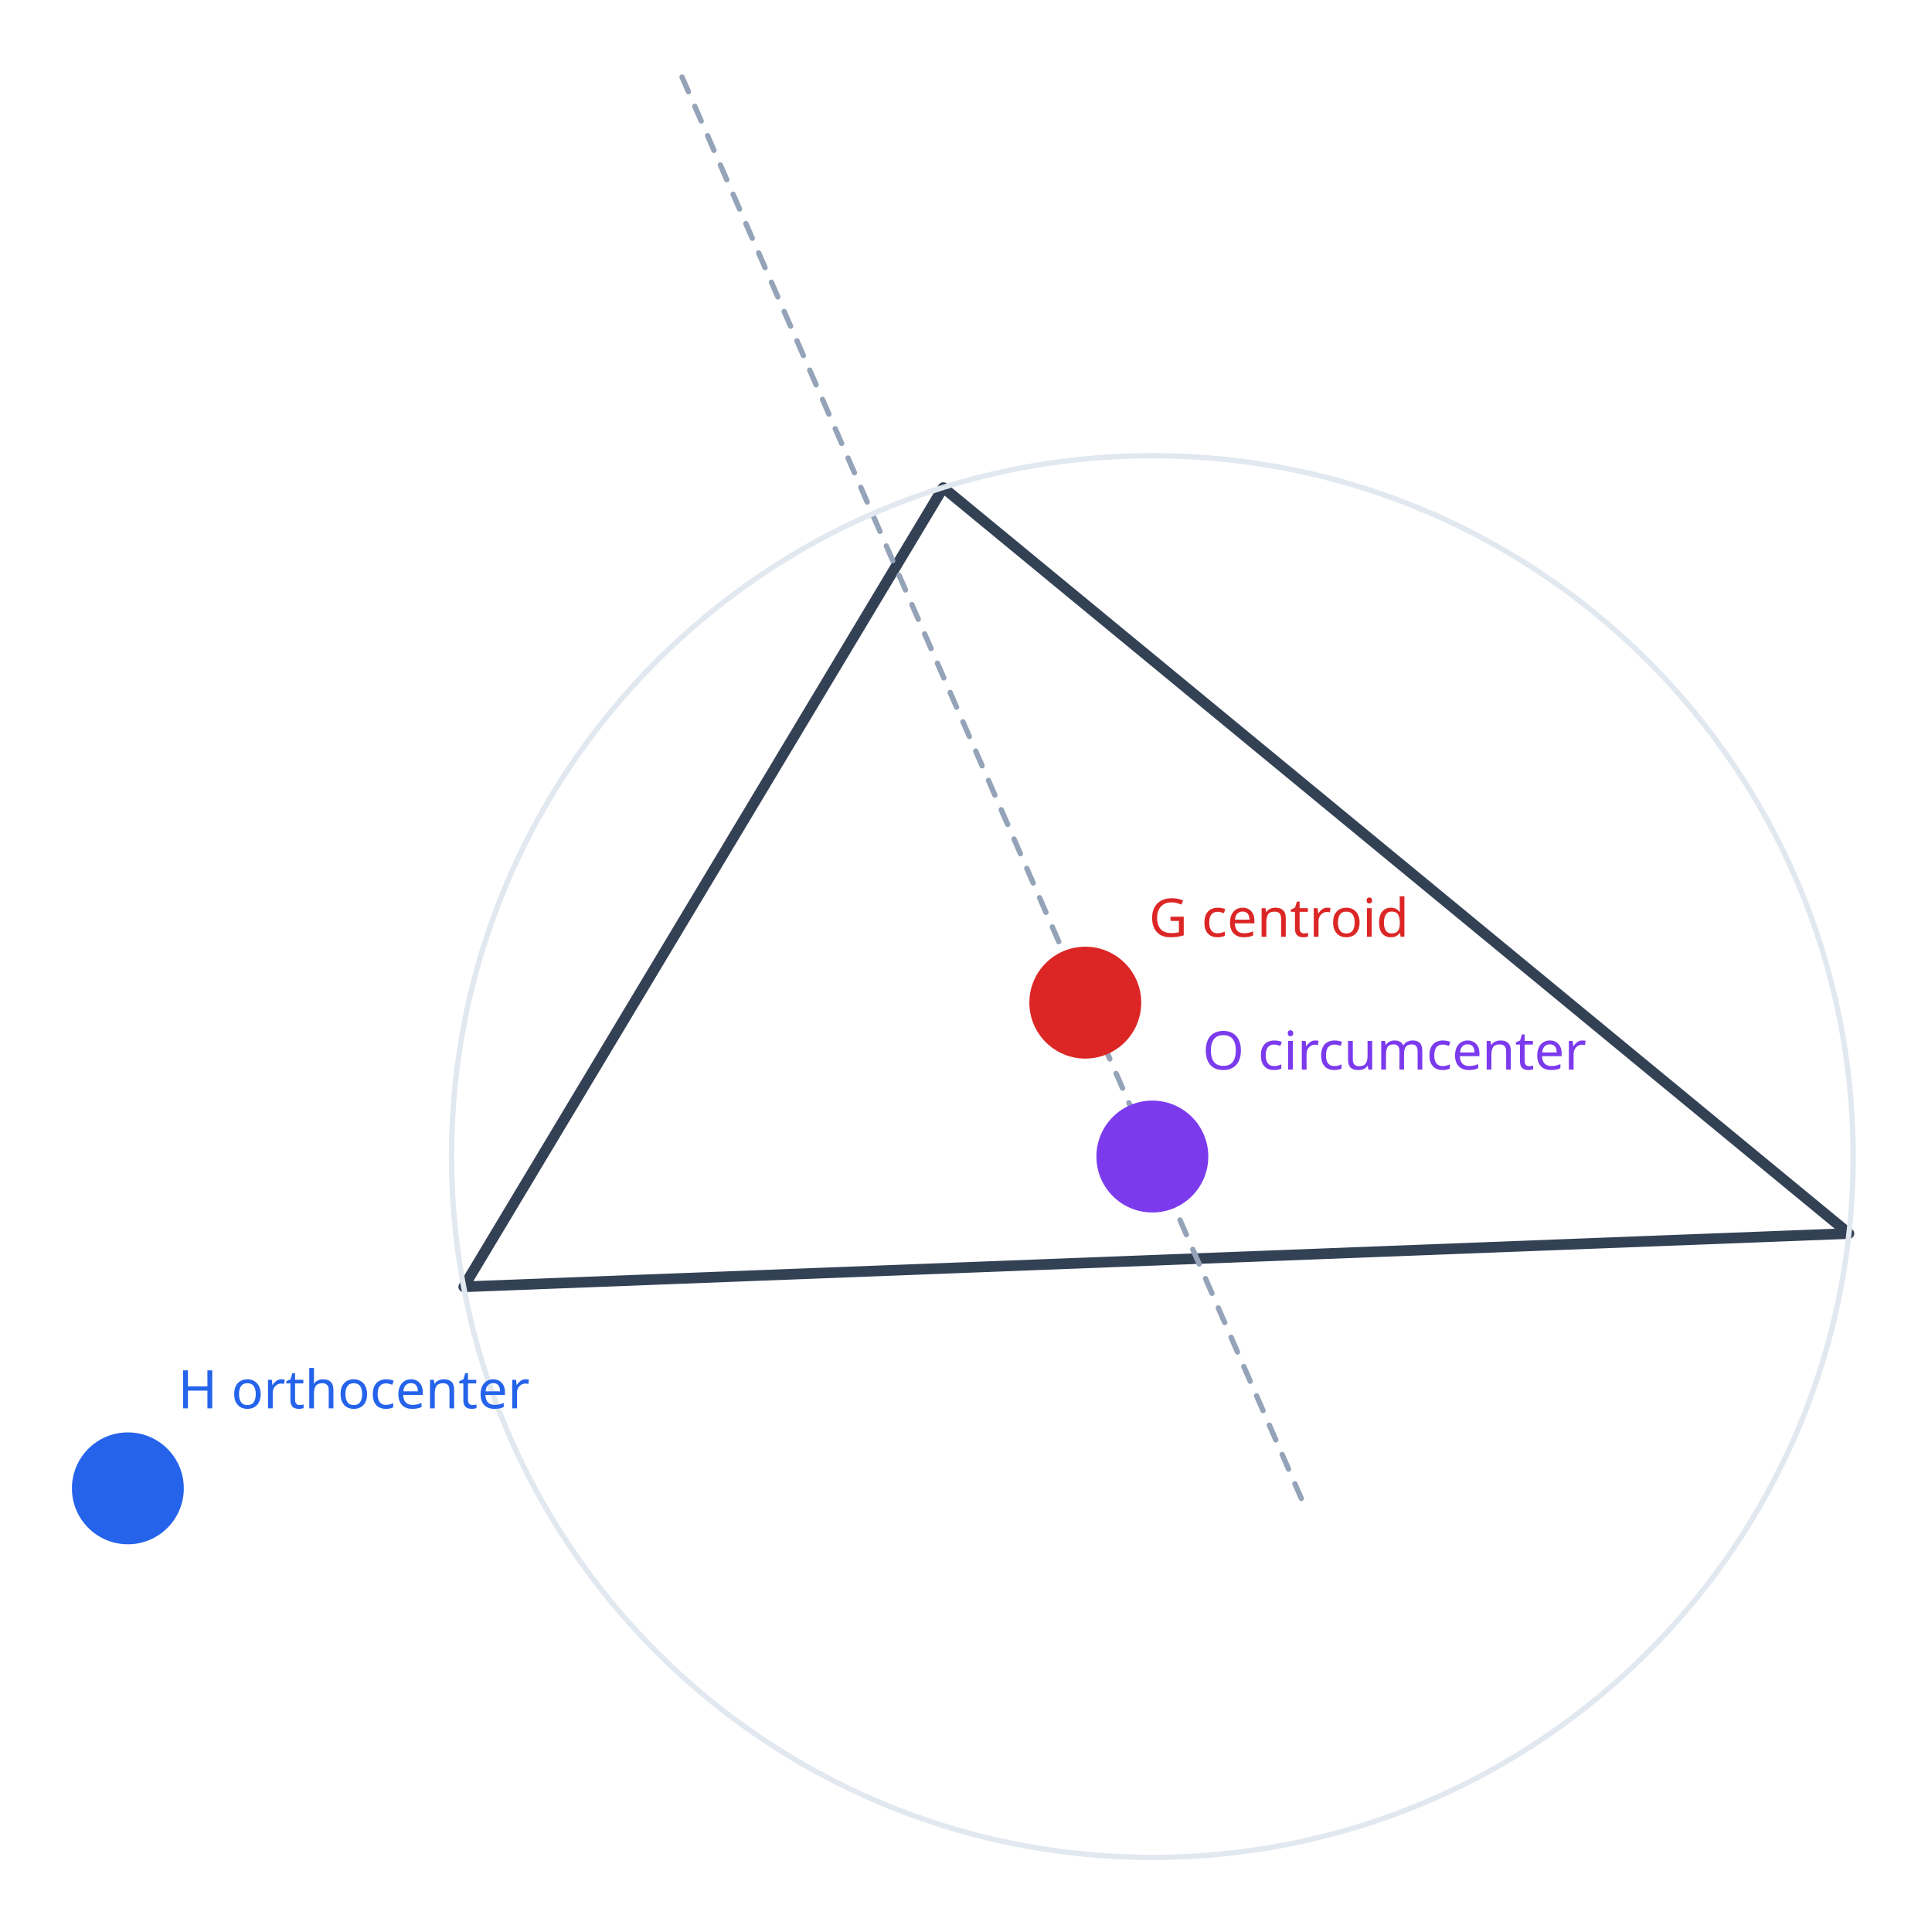
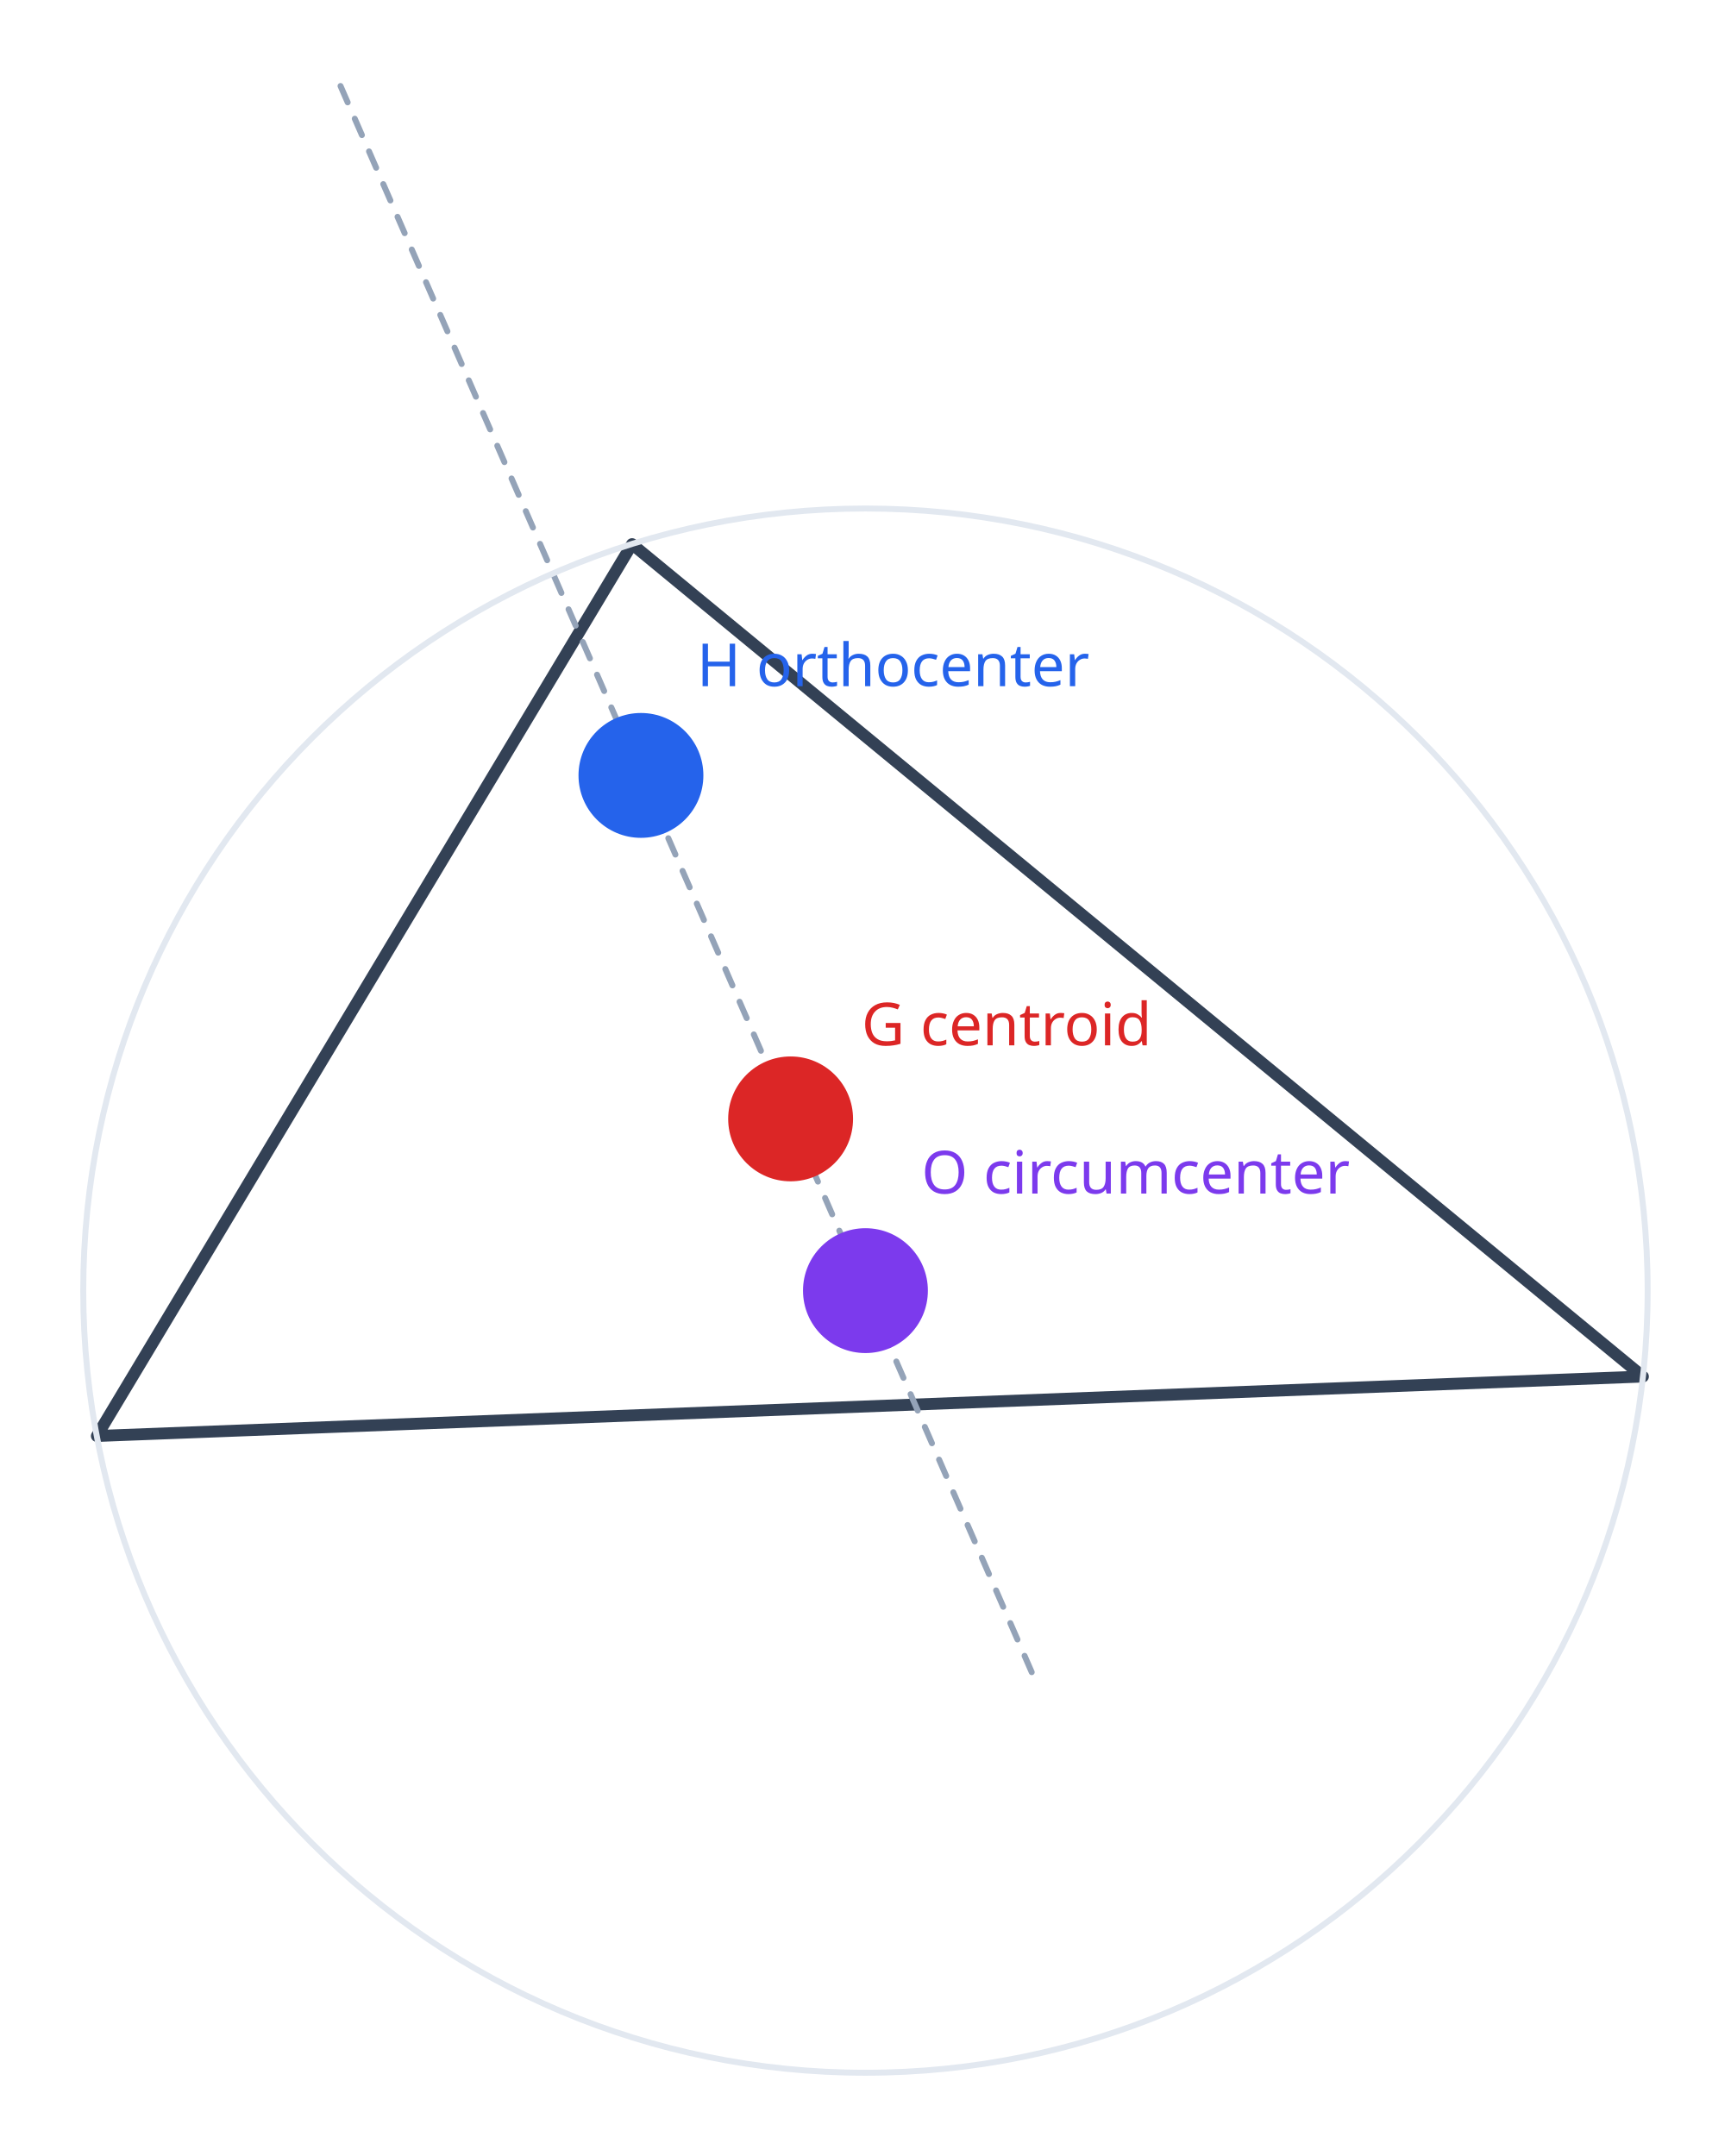
- <svg xmlns="http://www.w3.org/2000/svg" width="361.841" height="362.613" viewBox="-27.045 -51.517 361.841 362.613">
+ <svg xmlns="http://www.w3.org/2000/svg" width="291.088" height="362.613" viewBox="43.708 -51.517 291.088 362.613">
  <path d="M 60 190 L 320 180 L 150 40 Z" stroke="#334155" stroke-width="2" stroke-opacity="1" stroke-linecap="round" stroke-linejoin="round" fill="none" fill-opacity="1" opacity="1" />
  <line x1="217.213" y1="229.724" x2="100.773" y2="-37.517" stroke="#94a3b8" stroke-width="1" stroke-opacity="1" stroke-dasharray="3 3" stroke-linecap="round" stroke-linejoin="round" fill="none" fill-opacity="1" opacity="1" />
  <circle r="131.544" stroke="#e2e8f0" stroke-width="1" stroke-opacity="1" stroke-linecap="round" stroke-linejoin="round" fill="none" fill-opacity="1" opacity="1" cx="189.252" cy="165.551" />
  <g>
    <path d="M 166.667 136.667 A 10 10 0 1 0 186.667 136.667 A 10 10 0 1 0 166.667 136.667" stroke="#dc2626" stroke-width="1" stroke-opacity="1" stroke-linecap="round" stroke-linejoin="round" fill="#dc2626" fill-opacity="1" opacity="1" />
  </g>
  <text x="213.008" y="120.832" font-family="sans-serif" font-size="10" font-weight="normal" fill="#dc2626" text-anchor="middle" dominant-baseline="middle">G centroid</text>
  <g>
    <path d="M 179.252 165.551 A 10 10 0 1 0 199.252 165.551 A 10 10 0 1 0 179.252 165.551" stroke="#7c3aed" stroke-width="1" stroke-opacity="1" stroke-linecap="round" stroke-linejoin="round" fill="#7c3aed" fill-opacity="1" opacity="1" />
  </g>
  <text x="234.696" y="145.751" font-family="sans-serif" font-size="10" font-weight="normal" fill="#7c3aed" text-anchor="middle" dominant-baseline="middle">O circumcenter</text>
  <g>
-     <path d="M -13.045 227.827 A 10 10 0 1 0 6.955 227.827 A 10 10 0 1 0 -13.045 227.827" stroke="#2563eb" stroke-width="1" stroke-opacity="1" stroke-linecap="round" stroke-linejoin="round" fill="#2563eb" fill-opacity="1" opacity="1" />
+     <path d="M 141.496 78.898 A 10 10 0 1 0 161.496 78.898 A 10 10 0 1 0 141.496 78.898" stroke="#2563eb" stroke-width="1" stroke-opacity="1" stroke-linecap="round" stroke-linejoin="round" fill="#2563eb" fill-opacity="1" opacity="1" />
  </g>
-   <text x="39.369" y="209.347" font-family="sans-serif" font-size="10" font-weight="normal" fill="#2563eb" text-anchor="middle" dominant-baseline="middle">H orthocenter</text>
+   <text x="193.91" y="60.417" font-family="sans-serif" font-size="10" font-weight="normal" fill="#2563eb" text-anchor="middle" dominant-baseline="middle">H orthocenter</text>
</svg>
